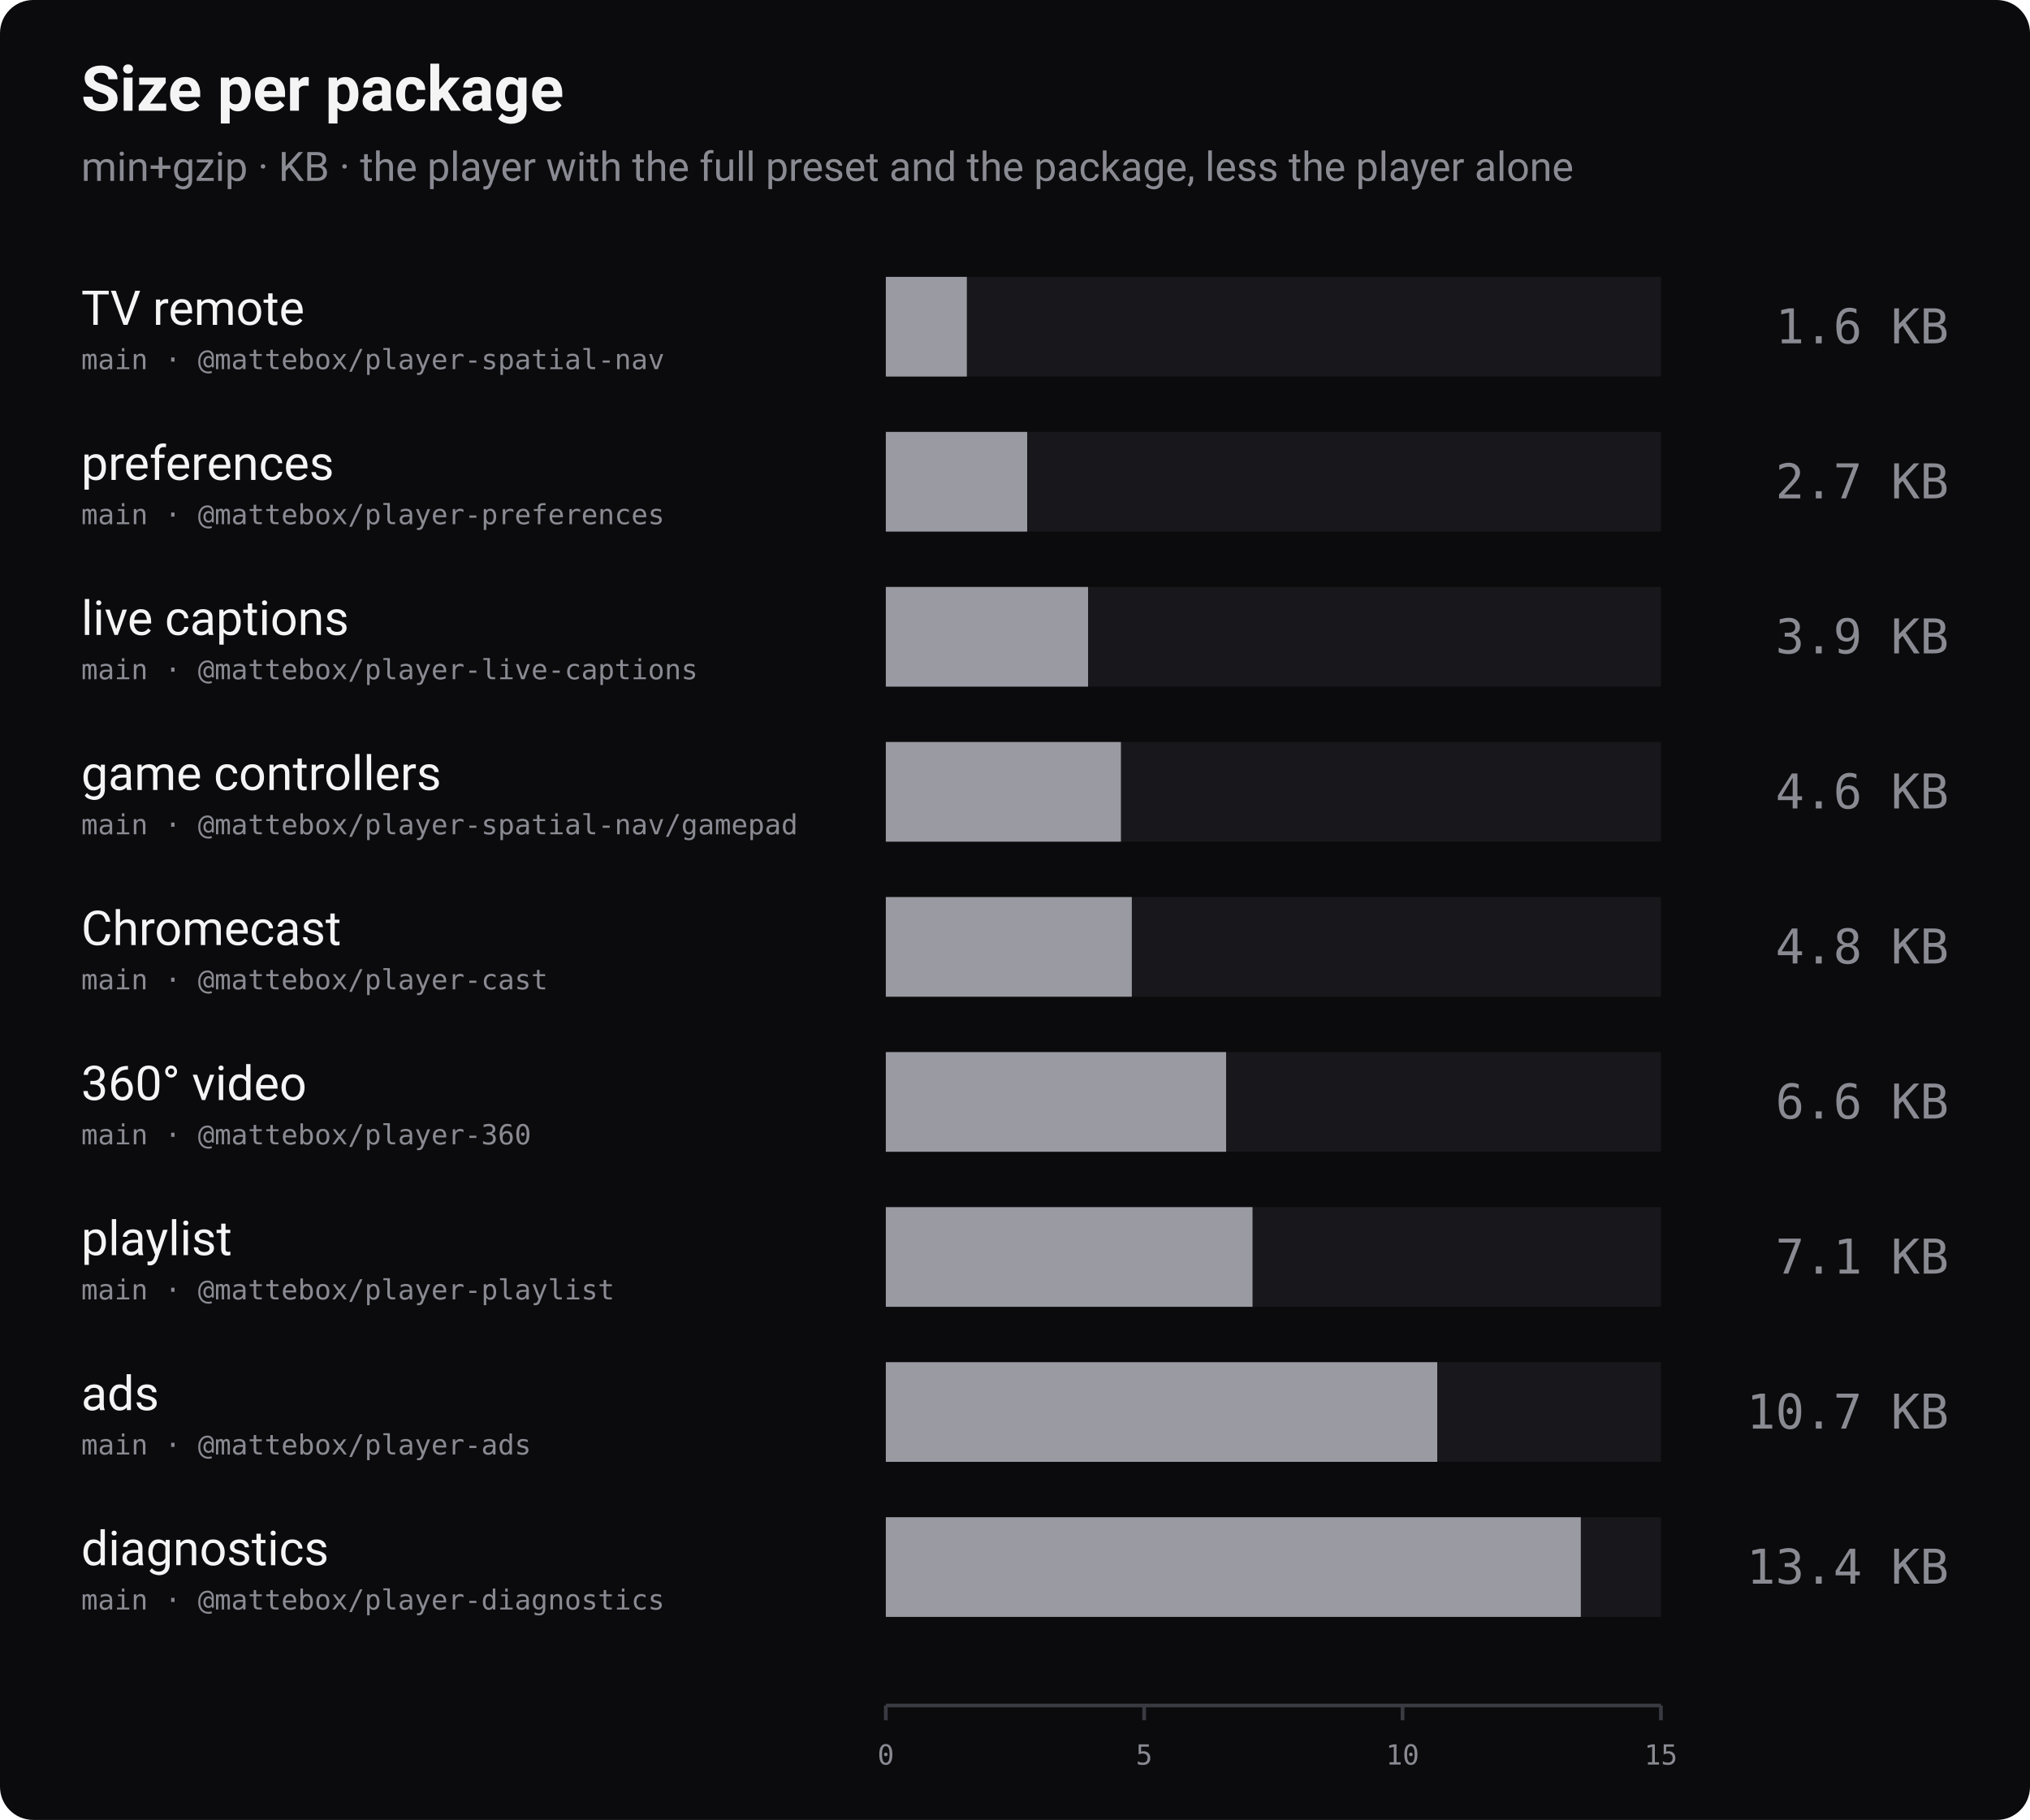
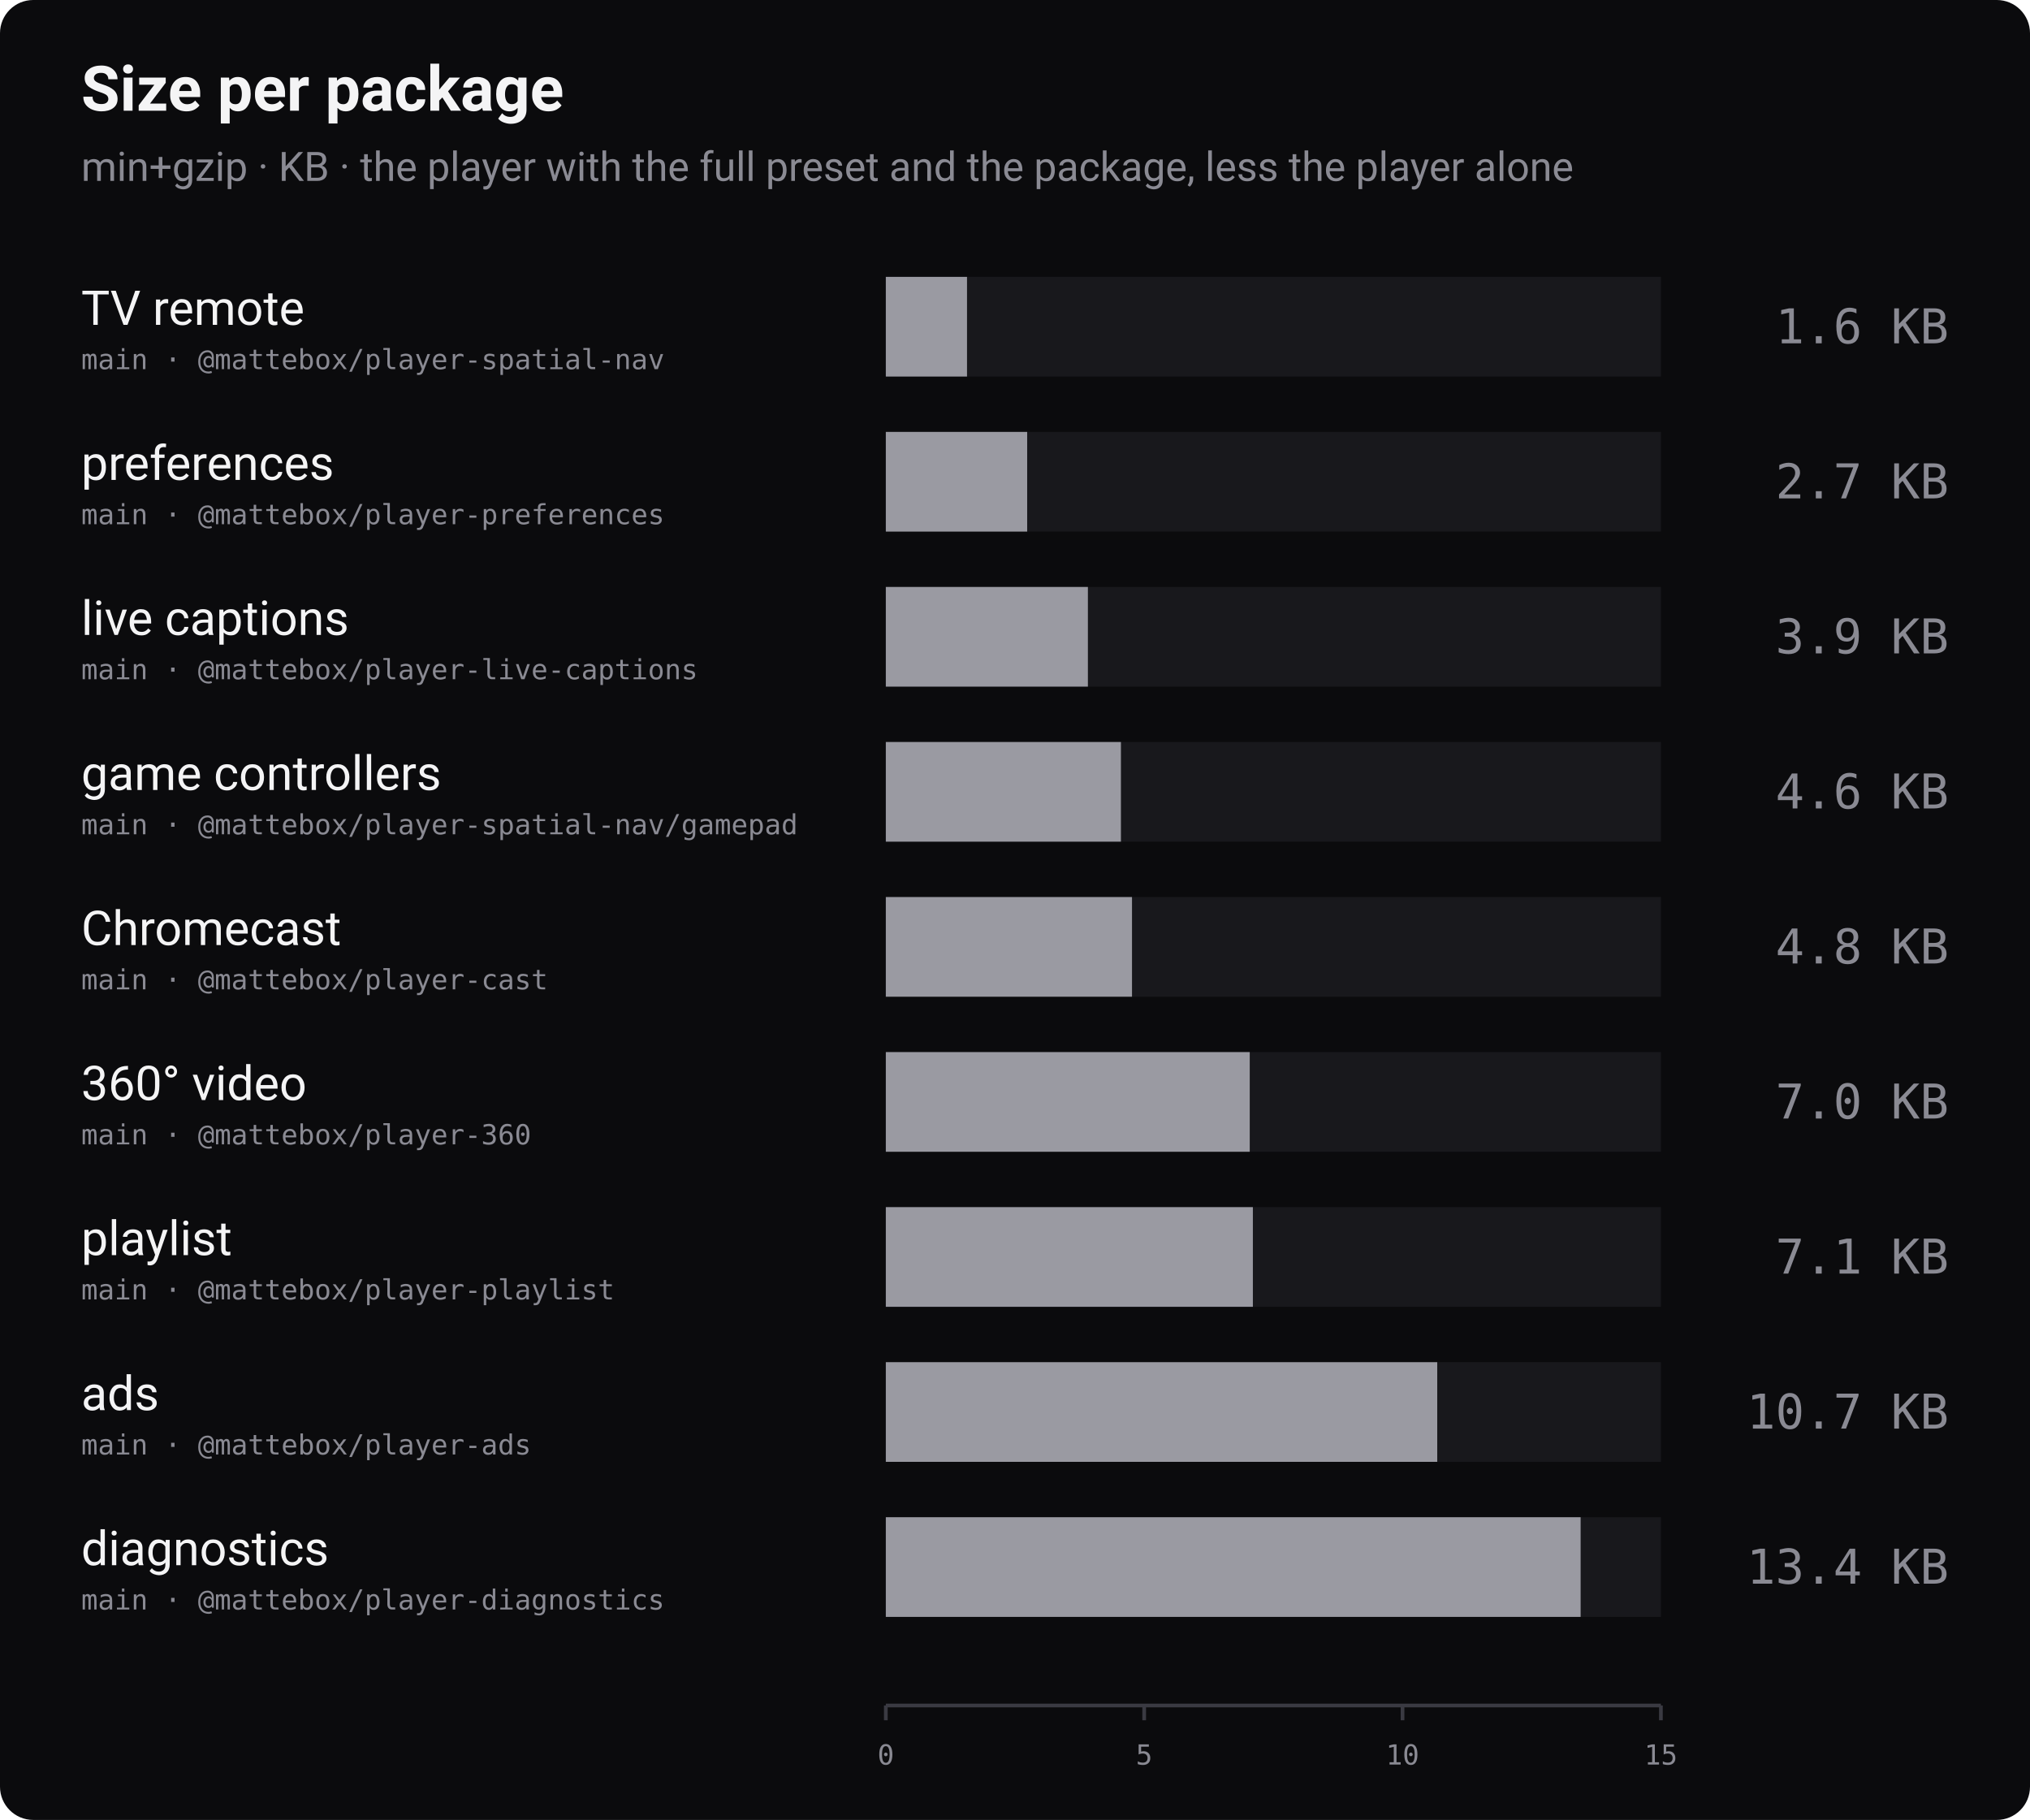
<svg xmlns="http://www.w3.org/2000/svg" width="1100" height="986" viewBox="0 0 1100 986" role="img" aria-label="Bundle size each Mattebox player package adds to the player, min+gzip">
  <rect width="1100" height="986" rx="18" fill="#0b0b0d" />
  <text x="44" y="60" font-family="-apple-system, 'Segoe UI', Roboto, Helvetica, Arial, sans-serif" font-size="34" font-weight="700" fill="#f4f4f5">Size per package</text>
  <text x="44" y="98" font-family="-apple-system, 'Segoe UI', Roboto, Helvetica, Arial, sans-serif" font-size="22" fill="#8a8a93">min+gzip · KB · the player with the full preset and the package, less the player alone</text>
  <text x="44" y="176" font-family="-apple-system, 'Segoe UI', Roboto, Helvetica, Arial, sans-serif" font-size="26" font-weight="400" fill="#f4f4f5">TV remote</text>
  <text x="44" y="200" font-family="ui-monospace, 'SF Mono', Menlo, Consolas, monospace" font-size="15" fill="#8a8a93">main · @mattebox/player-spatial-nav</text>
  <rect x="480" y="150" width="420" height="54" fill="#18181c" />
-   <rect x="480" y="150" width="43.9" height="54" fill="#9a9aa2" />
+   <rect x="480" y="150" width="44.0" height="54" fill="#9a9aa2" />
  <text x="1056" y="186" text-anchor="end" font-family="ui-monospace, 'SF Mono', Menlo, Consolas, monospace" font-size="26" font-weight="400" fill="#8a8a93">1.6 KB</text>
  <text x="44" y="260" font-family="-apple-system, 'Segoe UI', Roboto, Helvetica, Arial, sans-serif" font-size="26" font-weight="400" fill="#f4f4f5">preferences</text>
  <text x="44" y="284" font-family="ui-monospace, 'SF Mono', Menlo, Consolas, monospace" font-size="15" fill="#8a8a93">main · @mattebox/player-preferences</text>
  <rect x="480" y="234" width="420" height="54" fill="#18181c" />
  <rect x="480" y="234" width="76.6" height="54" fill="#9a9aa2" />
  <text x="1056" y="270" text-anchor="end" font-family="ui-monospace, 'SF Mono', Menlo, Consolas, monospace" font-size="26" font-weight="400" fill="#8a8a93">2.7 KB</text>
  <text x="44" y="344" font-family="-apple-system, 'Segoe UI', Roboto, Helvetica, Arial, sans-serif" font-size="26" font-weight="400" fill="#f4f4f5">live captions</text>
  <text x="44" y="368" font-family="ui-monospace, 'SF Mono', Menlo, Consolas, monospace" font-size="15" fill="#8a8a93">main · @mattebox/player-live-captions</text>
  <rect x="480" y="318" width="420" height="54" fill="#18181c" />
-   <rect x="480" y="318" width="109.6" height="54" fill="#9a9aa2" />
+   <rect x="480" y="318" width="109.5" height="54" fill="#9a9aa2" />
  <text x="1056" y="354" text-anchor="end" font-family="ui-monospace, 'SF Mono', Menlo, Consolas, monospace" font-size="26" font-weight="400" fill="#8a8a93">3.9 KB</text>
  <text x="44" y="428" font-family="-apple-system, 'Segoe UI', Roboto, Helvetica, Arial, sans-serif" font-size="26" font-weight="400" fill="#f4f4f5">game controllers</text>
  <text x="44" y="452" font-family="ui-monospace, 'SF Mono', Menlo, Consolas, monospace" font-size="15" fill="#8a8a93">main · @mattebox/player-spatial-nav/gamepad</text>
  <rect x="480" y="402" width="420" height="54" fill="#18181c" />
  <rect x="480" y="402" width="127.4" height="54" fill="#9a9aa2" />
  <text x="1056" y="438" text-anchor="end" font-family="ui-monospace, 'SF Mono', Menlo, Consolas, monospace" font-size="26" font-weight="400" fill="#8a8a93">4.6 KB</text>
  <text x="44" y="512" font-family="-apple-system, 'Segoe UI', Roboto, Helvetica, Arial, sans-serif" font-size="26" font-weight="400" fill="#f4f4f5">Chromecast</text>
  <text x="44" y="536" font-family="ui-monospace, 'SF Mono', Menlo, Consolas, monospace" font-size="15" fill="#8a8a93">main · @mattebox/player-cast</text>
  <rect x="480" y="486" width="420" height="54" fill="#18181c" />
-   <rect x="480" y="486" width="133.3" height="54" fill="#9a9aa2" />
+   <rect x="480" y="486" width="133.4" height="54" fill="#9a9aa2" />
  <text x="1056" y="522" text-anchor="end" font-family="ui-monospace, 'SF Mono', Menlo, Consolas, monospace" font-size="26" font-weight="400" fill="#8a8a93">4.8 KB</text>
  <text x="44" y="596" font-family="-apple-system, 'Segoe UI', Roboto, Helvetica, Arial, sans-serif" font-size="26" font-weight="400" fill="#f4f4f5">360° video</text>
  <text x="44" y="620" font-family="ui-monospace, 'SF Mono', Menlo, Consolas, monospace" font-size="15" fill="#8a8a93">main · @mattebox/player-360</text>
  <rect x="480" y="570" width="420" height="54" fill="#18181c" />
-   <rect x="480" y="570" width="184.4" height="54" fill="#9a9aa2" />
-   <text x="1056" y="606" text-anchor="end" font-family="ui-monospace, 'SF Mono', Menlo, Consolas, monospace" font-size="26" font-weight="400" fill="#8a8a93">6.6 KB</text>
+   <rect x="480" y="570" width="197.2" height="54" fill="#9a9aa2" />
+   <text x="1056" y="606" text-anchor="end" font-family="ui-monospace, 'SF Mono', Menlo, Consolas, monospace" font-size="26" font-weight="400" fill="#8a8a93">7.0 KB</text>
  <text x="44" y="680" font-family="-apple-system, 'Segoe UI', Roboto, Helvetica, Arial, sans-serif" font-size="26" font-weight="400" fill="#f4f4f5">playlist</text>
  <text x="44" y="704" font-family="ui-monospace, 'SF Mono', Menlo, Consolas, monospace" font-size="15" fill="#8a8a93">main · @mattebox/player-playlist</text>
  <rect x="480" y="654" width="420" height="54" fill="#18181c" />
-   <rect x="480" y="654" width="198.7" height="54" fill="#9a9aa2" />
+   <rect x="480" y="654" width="198.9" height="54" fill="#9a9aa2" />
  <text x="1056" y="690" text-anchor="end" font-family="ui-monospace, 'SF Mono', Menlo, Consolas, monospace" font-size="26" font-weight="400" fill="#8a8a93">7.1 KB</text>
  <text x="44" y="764" font-family="-apple-system, 'Segoe UI', Roboto, Helvetica, Arial, sans-serif" font-size="26" font-weight="400" fill="#f4f4f5">ads</text>
  <text x="44" y="788" font-family="ui-monospace, 'SF Mono', Menlo, Consolas, monospace" font-size="15" fill="#8a8a93">main · @mattebox/player-ads</text>
  <rect x="480" y="738" width="420" height="54" fill="#18181c" />
  <rect x="480" y="738" width="298.8" height="54" fill="#9a9aa2" />
  <text x="1056" y="774" text-anchor="end" font-family="ui-monospace, 'SF Mono', Menlo, Consolas, monospace" font-size="26" font-weight="400" fill="#8a8a93">10.7 KB</text>
  <text x="44" y="848" font-family="-apple-system, 'Segoe UI', Roboto, Helvetica, Arial, sans-serif" font-size="26" font-weight="400" fill="#f4f4f5">diagnostics</text>
  <text x="44" y="872" font-family="ui-monospace, 'SF Mono', Menlo, Consolas, monospace" font-size="15" fill="#8a8a93">main · @mattebox/player-diagnostics</text>
  <rect x="480" y="822" width="420" height="54" fill="#18181c" />
-   <rect x="480" y="822" width="376.6" height="54" fill="#9a9aa2" />
+   <rect x="480" y="822" width="376.5" height="54" fill="#9a9aa2" />
  <text x="1056" y="858" text-anchor="end" font-family="ui-monospace, 'SF Mono', Menlo, Consolas, monospace" font-size="26" font-weight="400" fill="#8a8a93">13.4 KB</text>
  <line x1="480" y1="924" x2="900" y2="924" stroke="#3a3a42" stroke-width="2" />
  <line x1="480.0" y1="924" x2="480.0" y2="932" stroke="#3a3a42" stroke-width="2" />
  <text x="480.0" y="956" text-anchor="middle" font-family="ui-monospace, 'SF Mono', Menlo, Consolas, monospace" font-size="15" fill="#8a8a93">0</text>
  <line x1="620.0" y1="924" x2="620.0" y2="932" stroke="#3a3a42" stroke-width="2" />
  <text x="620.0" y="956" text-anchor="middle" font-family="ui-monospace, 'SF Mono', Menlo, Consolas, monospace" font-size="15" fill="#8a8a93">5</text>
  <line x1="760.0" y1="924" x2="760.0" y2="932" stroke="#3a3a42" stroke-width="2" />
  <text x="760.0" y="956" text-anchor="middle" font-family="ui-monospace, 'SF Mono', Menlo, Consolas, monospace" font-size="15" fill="#8a8a93">10</text>
  <line x1="900.0" y1="924" x2="900.0" y2="932" stroke="#3a3a42" stroke-width="2" />
  <text x="900.0" y="956" text-anchor="middle" font-family="ui-monospace, 'SF Mono', Menlo, Consolas, monospace" font-size="15" fill="#8a8a93">15</text>
</svg>
